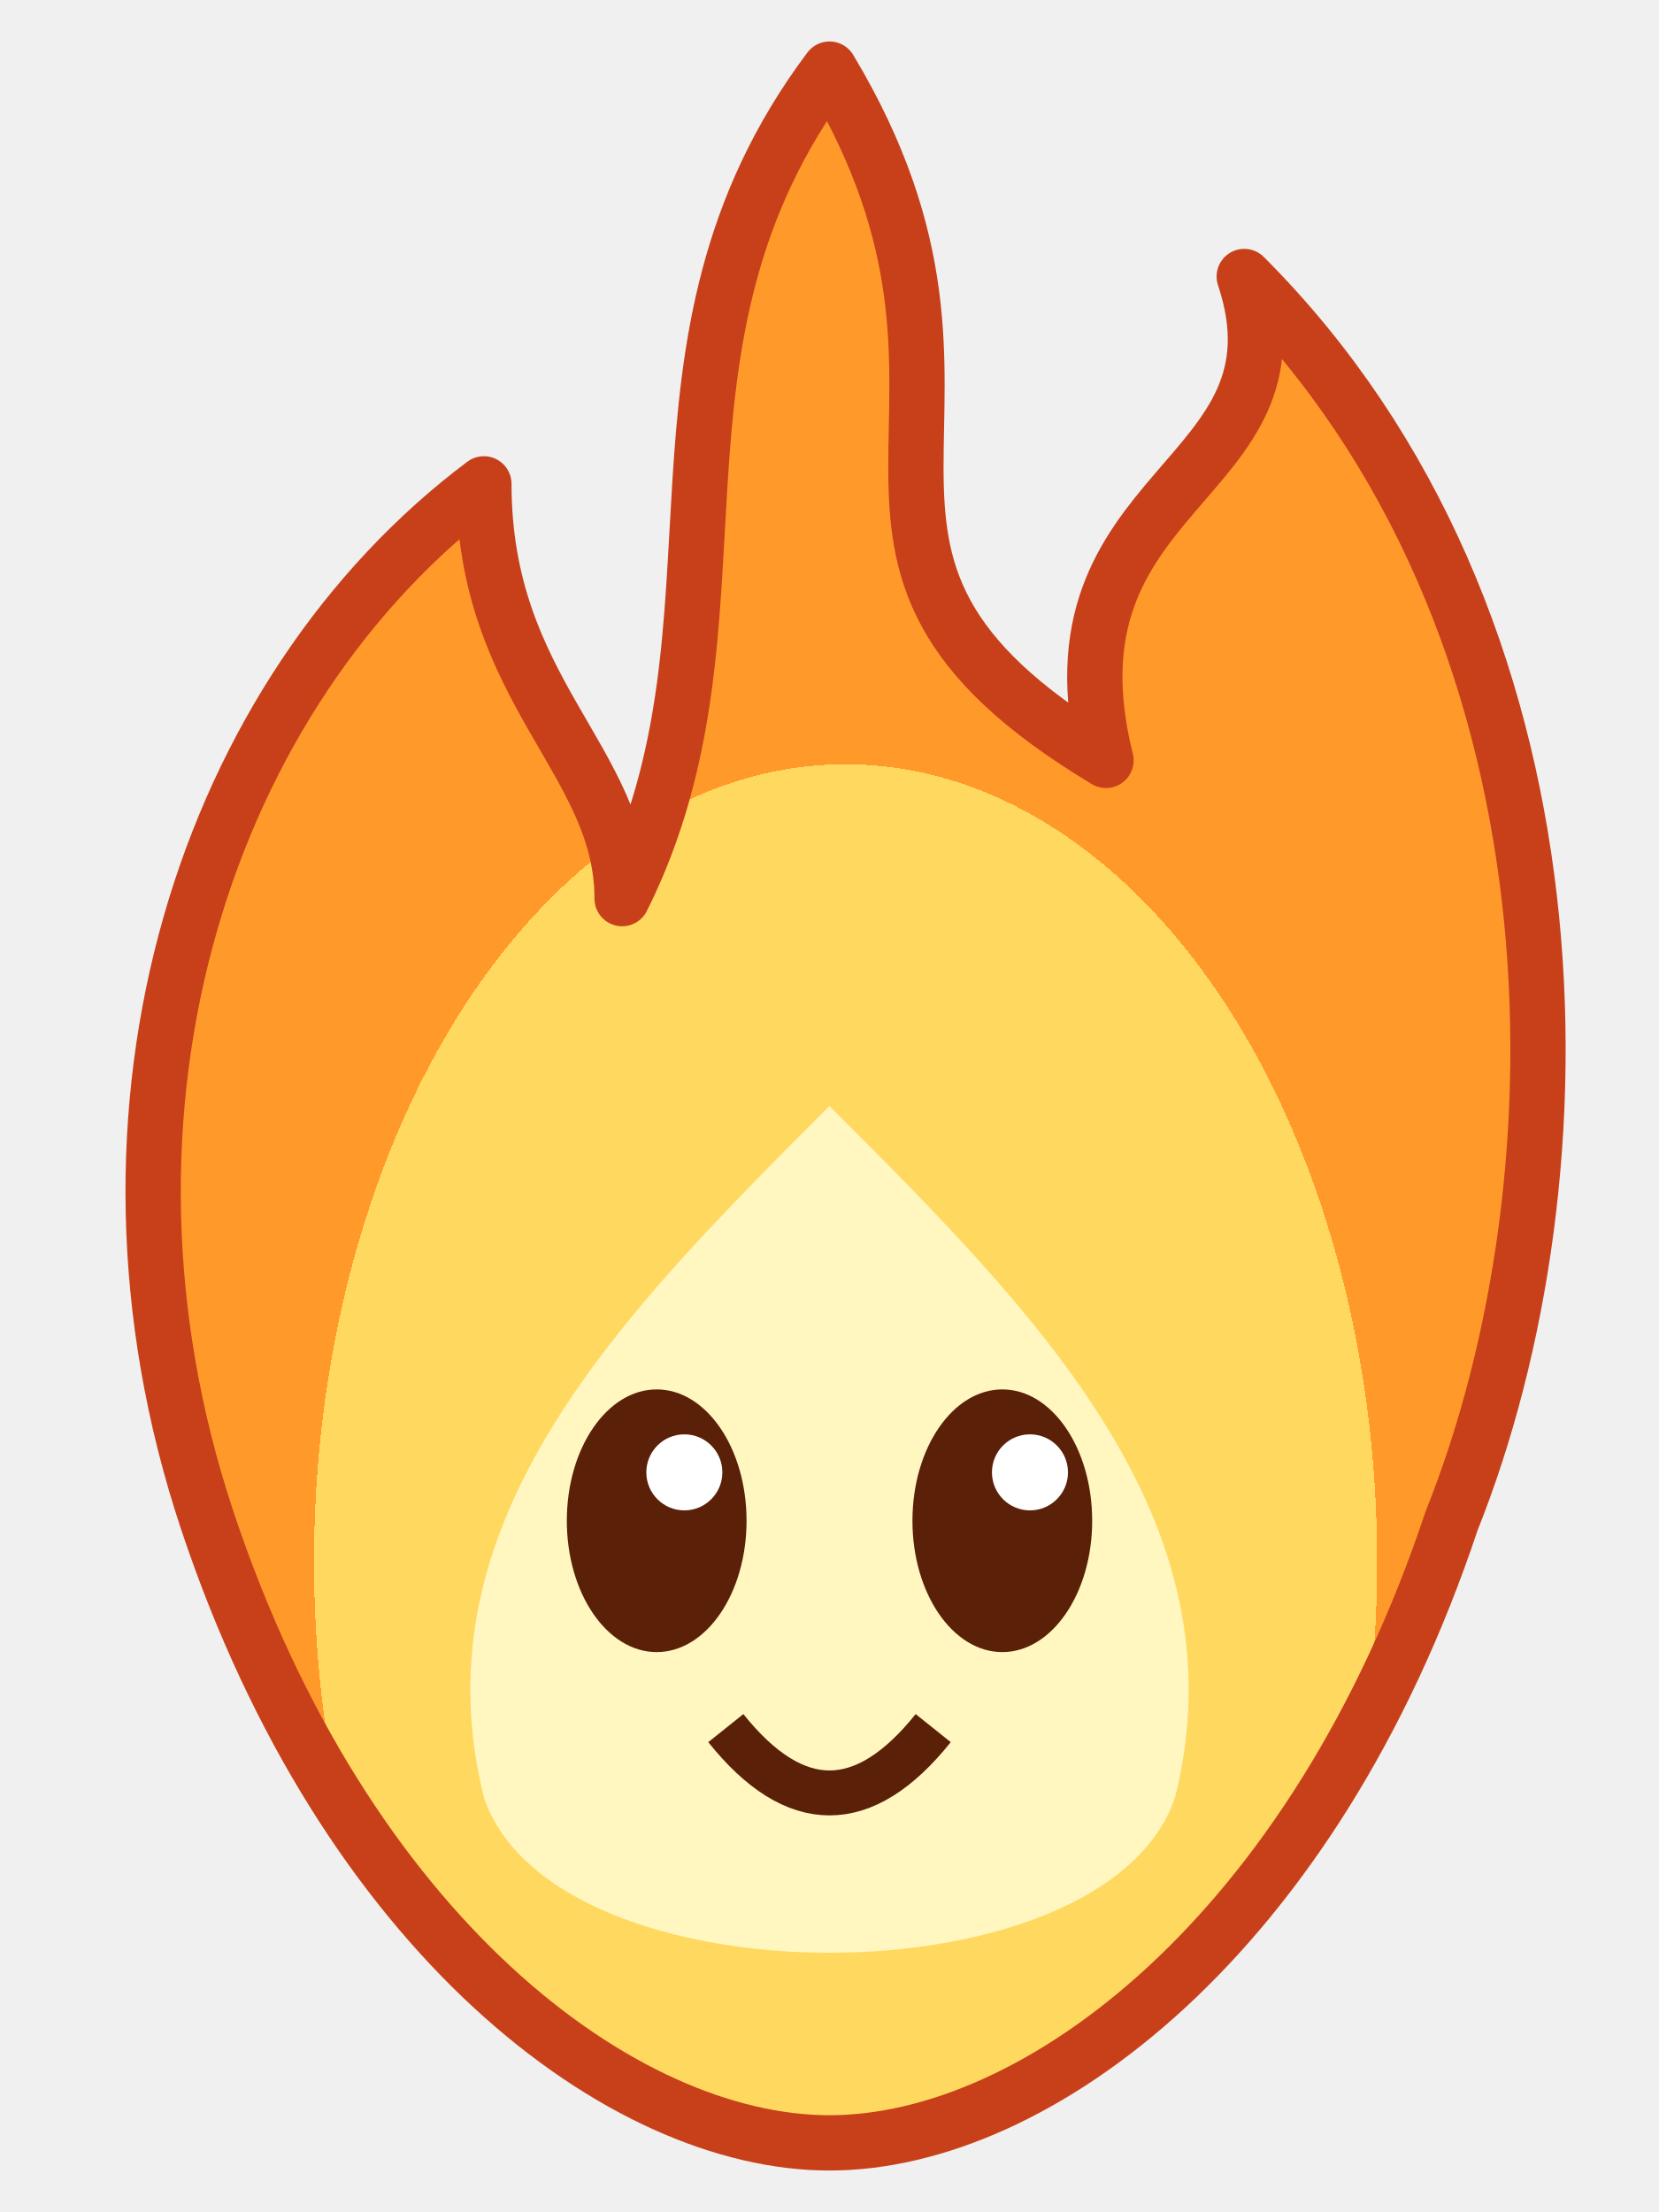
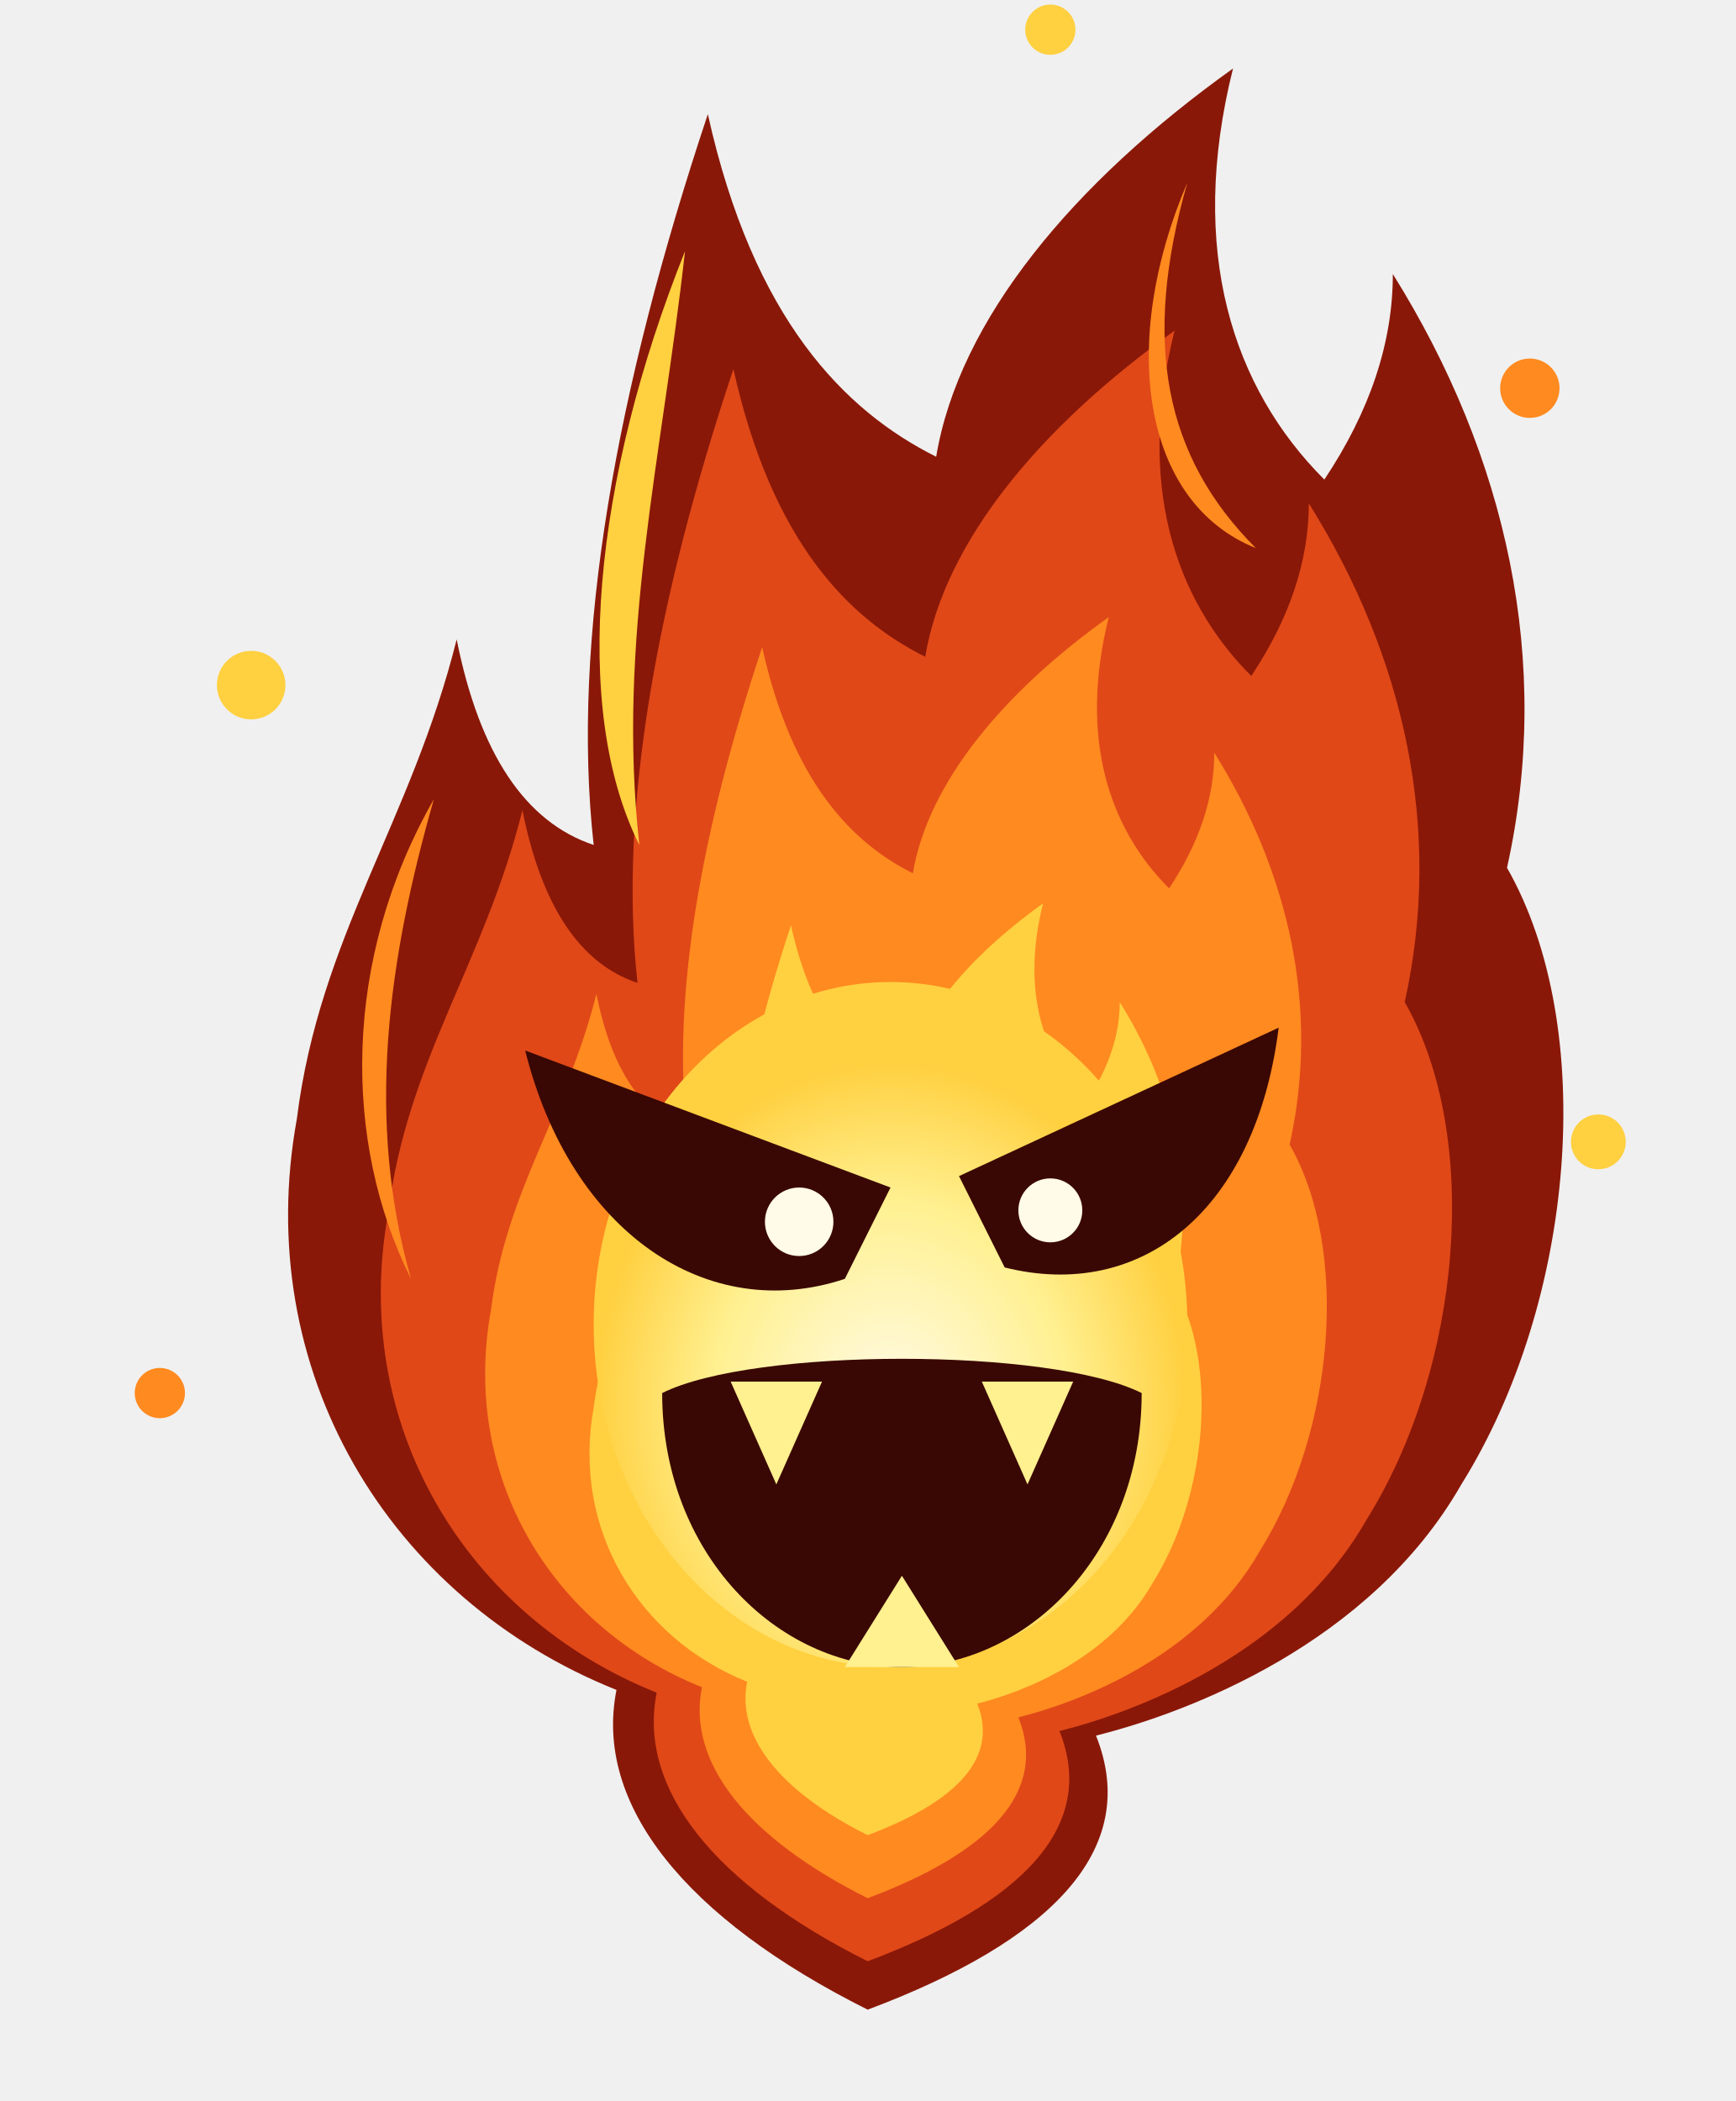
- <svg xmlns="http://www.w3.org/2000/svg" viewBox="0 0 48 64">
+ <svg xmlns="http://www.w3.org/2000/svg" viewBox="0 0 152 184">
  <defs>
-     <radialGradient id="flame" cx="0.5" cy="0.72" r="0.7">
-       <stop offset="0.55" stop-color="#ffd860" />
-       <stop offset="0.55" stop-color="#ff9a2a" />
+     <path id="flame" d="M76 176 C60 168 52 158 54 148 C34 140 22 120 26 98 C28 82 36 72 40 56 C42 66 46 72 52 74 C50 56 54 34 62 10 C66 28 74 36 82 40 C84 28 94 16 108 6 C104 22 108 34 116 42 C120 36 122 30 122 24 C132 40 136 58 132 76 C140 90 138 114 128 130 C120 144 104 150 96 152 C100 162 92 170 76 176 Z" />
+     <radialGradient id="core" cx="0.5" cy="0.62" r="0.5">
+       <stop offset="0" stop-color="#fffbe8" />
+       <stop offset="0.6" stop-color="#fff090" />
+       <stop offset="1" stop-color="#ffd040" />
    </radialGradient>
  </defs>
-   <g stroke="#c8401a" stroke-width="1.6" stroke-linejoin="round">
-     <path d="M24 2 C30 12 22 16 32 22 C30 14 38 14 36 8 C46 18 46 34 42 44 C38 56 30 62 24 62 C18 62 10 56 6 44 C2 32 6 20 14 14 C14 20 18 22 18 26 C22 18 18 10 24 2 Z" fill="url(#flame)" />
-     <path d="M24 32 C30 38 36 44 34 52 C32 58 16 58 14 52 C12 44 18 38 24 32 Z" fill="#fff6c0" stroke="none" />
-     <ellipse cx="19" cy="44" rx="2.6" ry="3.8" fill="#5a2008" stroke="none" />
-     <ellipse cx="29" cy="44" rx="2.6" ry="3.8" fill="#5a2008" stroke="none" />
-     <circle cx="19.8" cy="42.6" r="1.1" fill="#ffffff" stroke="none" />
-     <circle cx="29.8" cy="42.6" r="1.1" fill="#ffffff" stroke="none" />
-     <path d="M21 50 C23 52.5 25 52.5 27 50" fill="none" stroke="#5a2008" stroke-width="1.3" />
-   </g>
+   <use href="#flame" fill="#8a1808" />
+   <use href="#flame" fill="#e04818" transform="translate(76 118) scale(0.84) translate(-76 -112)" />
+   <use href="#flame" fill="#ff8a20" transform="translate(76 124) scale(0.66) translate(-76 -112)" />
+   <use href="#flame" fill="#ffd040" transform="translate(76 130) scale(0.48) translate(-76 -112)" />
+   <ellipse cx="78" cy="116" rx="26" ry="30" fill="url(#core)" />
+   <path d="M60 22 C58 40 54 56 56 74 C50 62 52 42 60 22 Z" fill="#ffd040" />
+   <path d="M38 70 C34 84 32 98 36 112 C30 100 30 84 38 70 Z" fill="#ff8a20" />
+   <path d="M104 16 C100 30 102 40 110 48 C100 44 98 30 104 16 Z" fill="#ff8a20" />
+   <path d="M46 92 L78 104 L74 112 C62 116 50 108 46 92 Z" fill="#3a0804" />
+   <path d="M112 90 L84 103 L88 111 C100 114 110 106 112 90 Z" fill="#3a0804" />
+   <circle cx="70" cy="107" r="3" fill="#fffbe8" />
+   <circle cx="92" cy="106" r="2.8" fill="#fffbe8" />
+   <path d="M58 122 C66 118 92 118 100 122 C100 136 90 146 79 146 C68 146 58 136 58 122 Z" fill="#3a0804" />
+   <path d="M64 121 L68 130 L72 121 Z M86 121 L90 130 L94 121 Z M74 146 L79 138 L84 146 Z" fill="#fff090" />
+   <circle cx="22" cy="60" r="3" fill="#ffd040" />
+   <circle cx="134" cy="34" r="2.6" fill="#ff8a20" />
+   <circle cx="140" cy="100" r="2.4" fill="#ffd040" />
+   <circle cx="14" cy="122" r="2.2" fill="#ff8a20" />
+   <circle cx="92" cy="2.6" r="2.2" fill="#ffd040" />
</svg>
